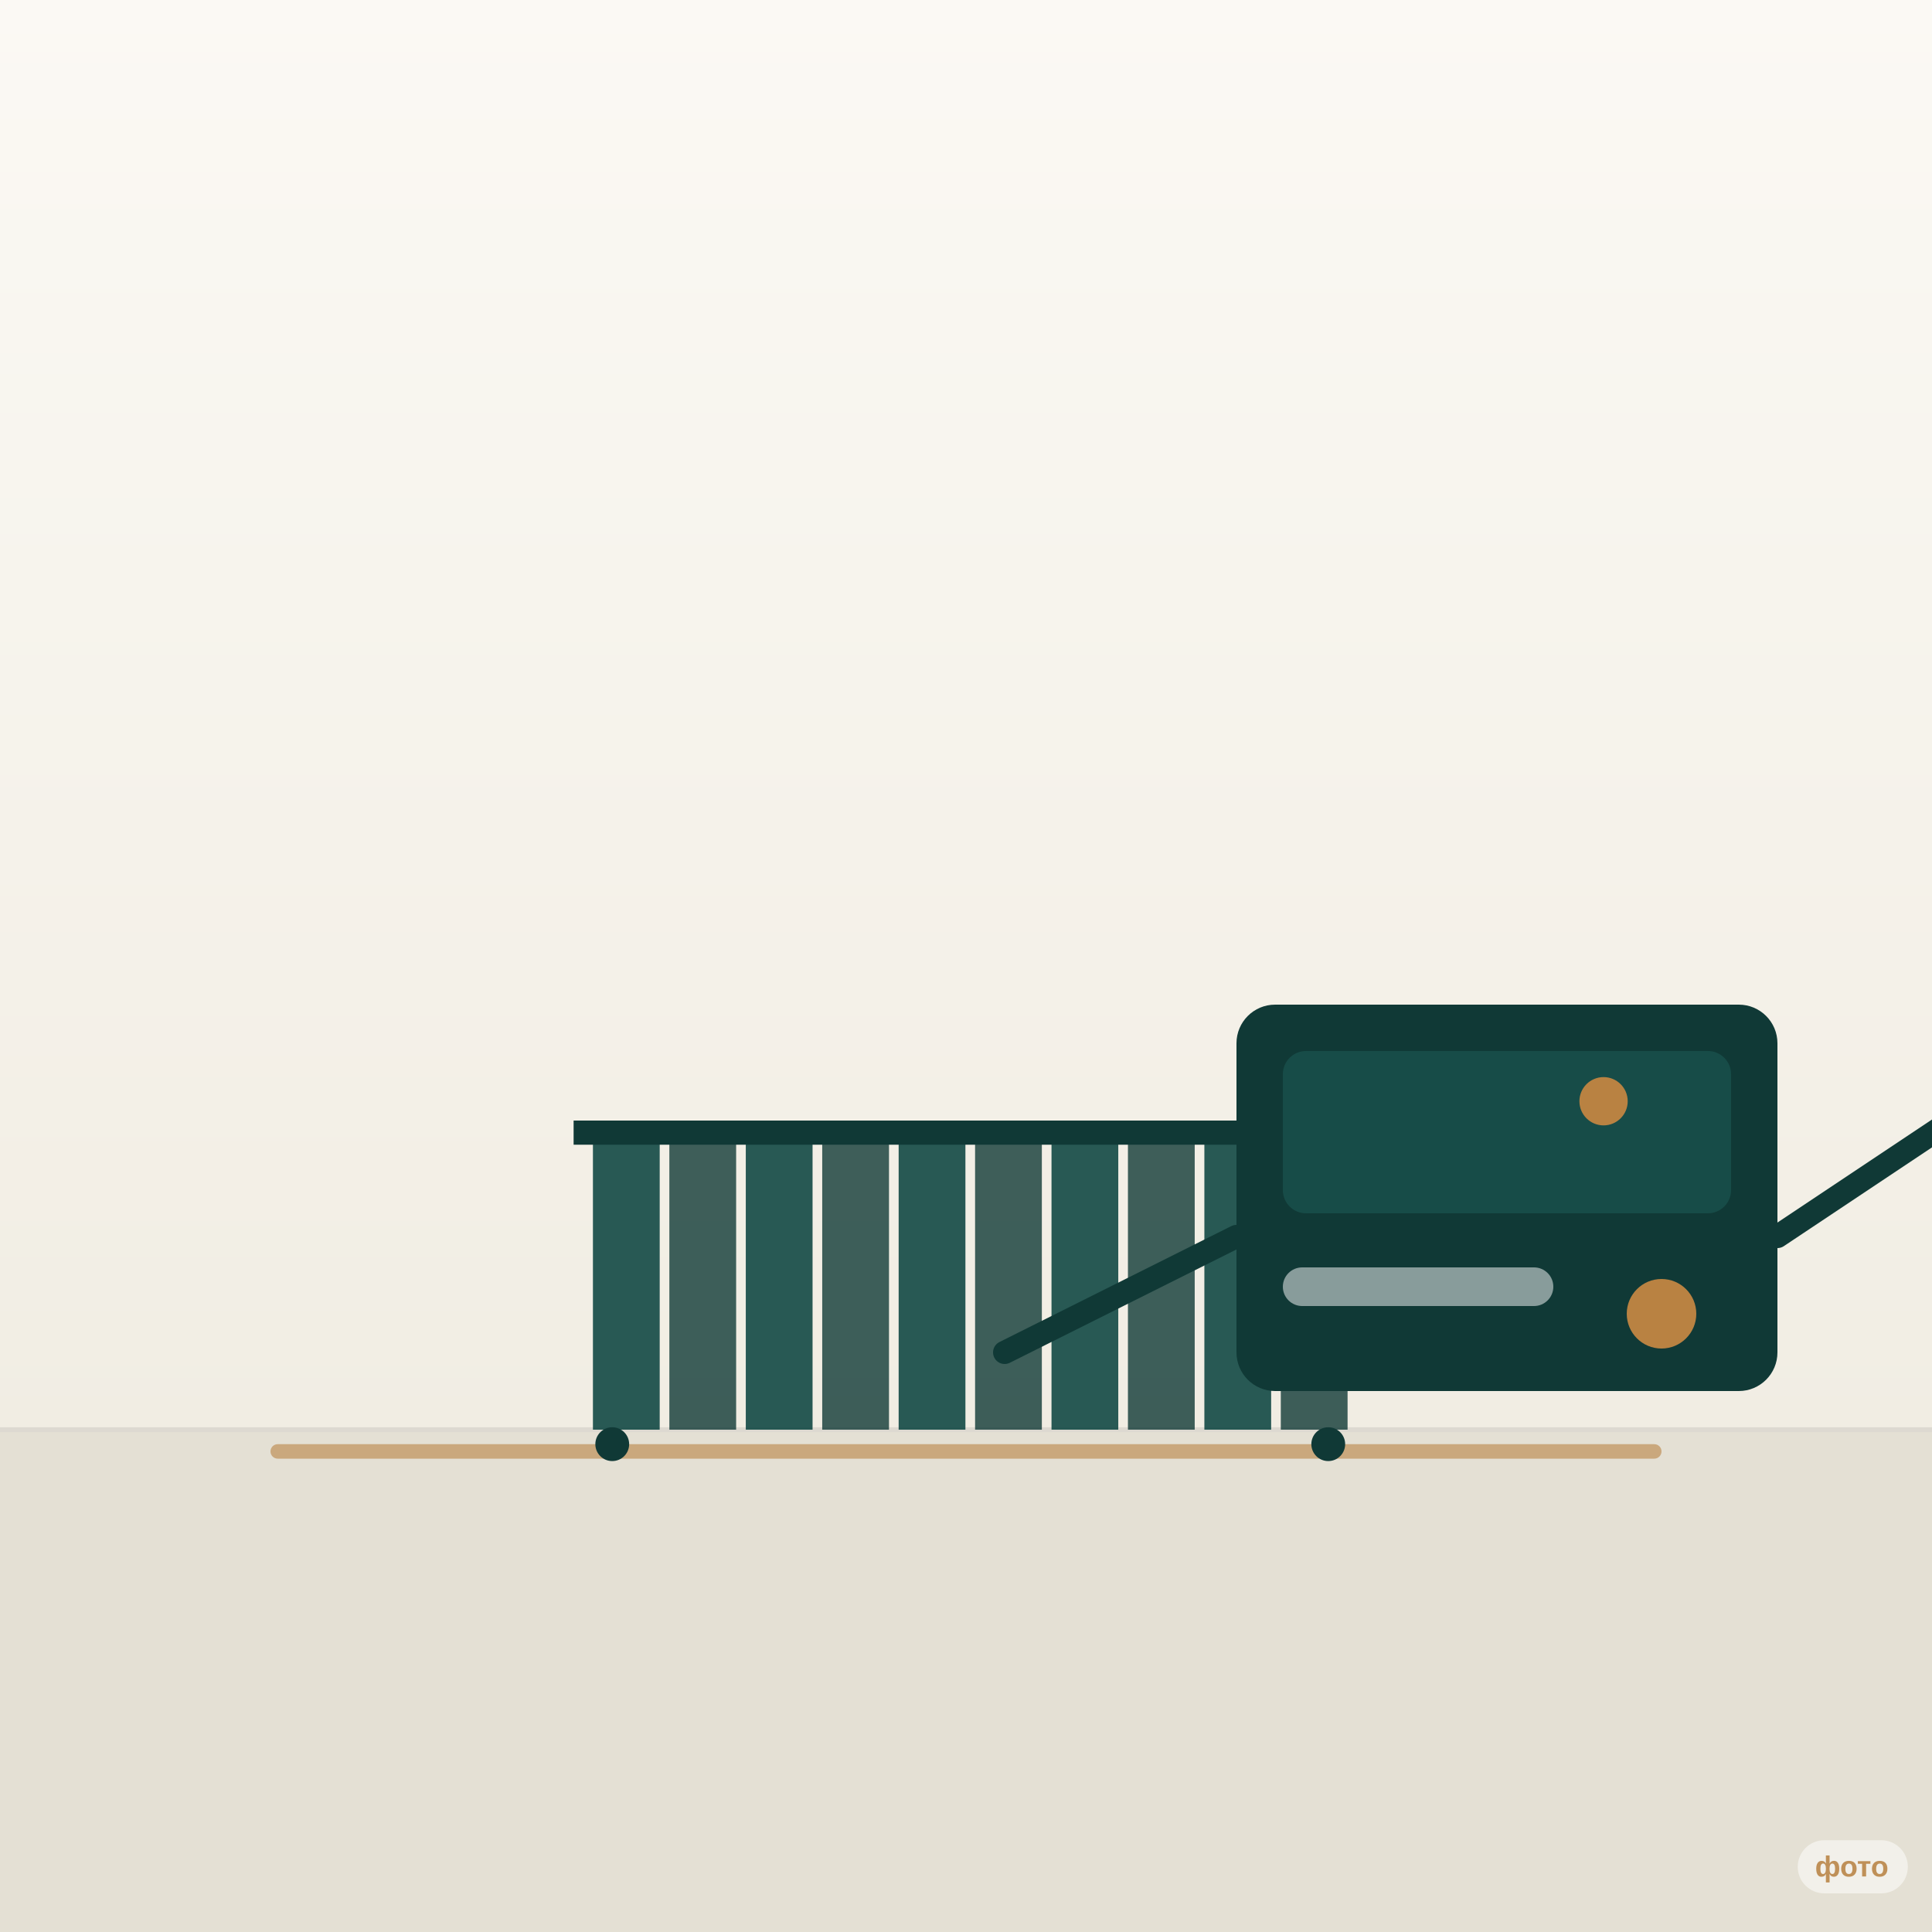
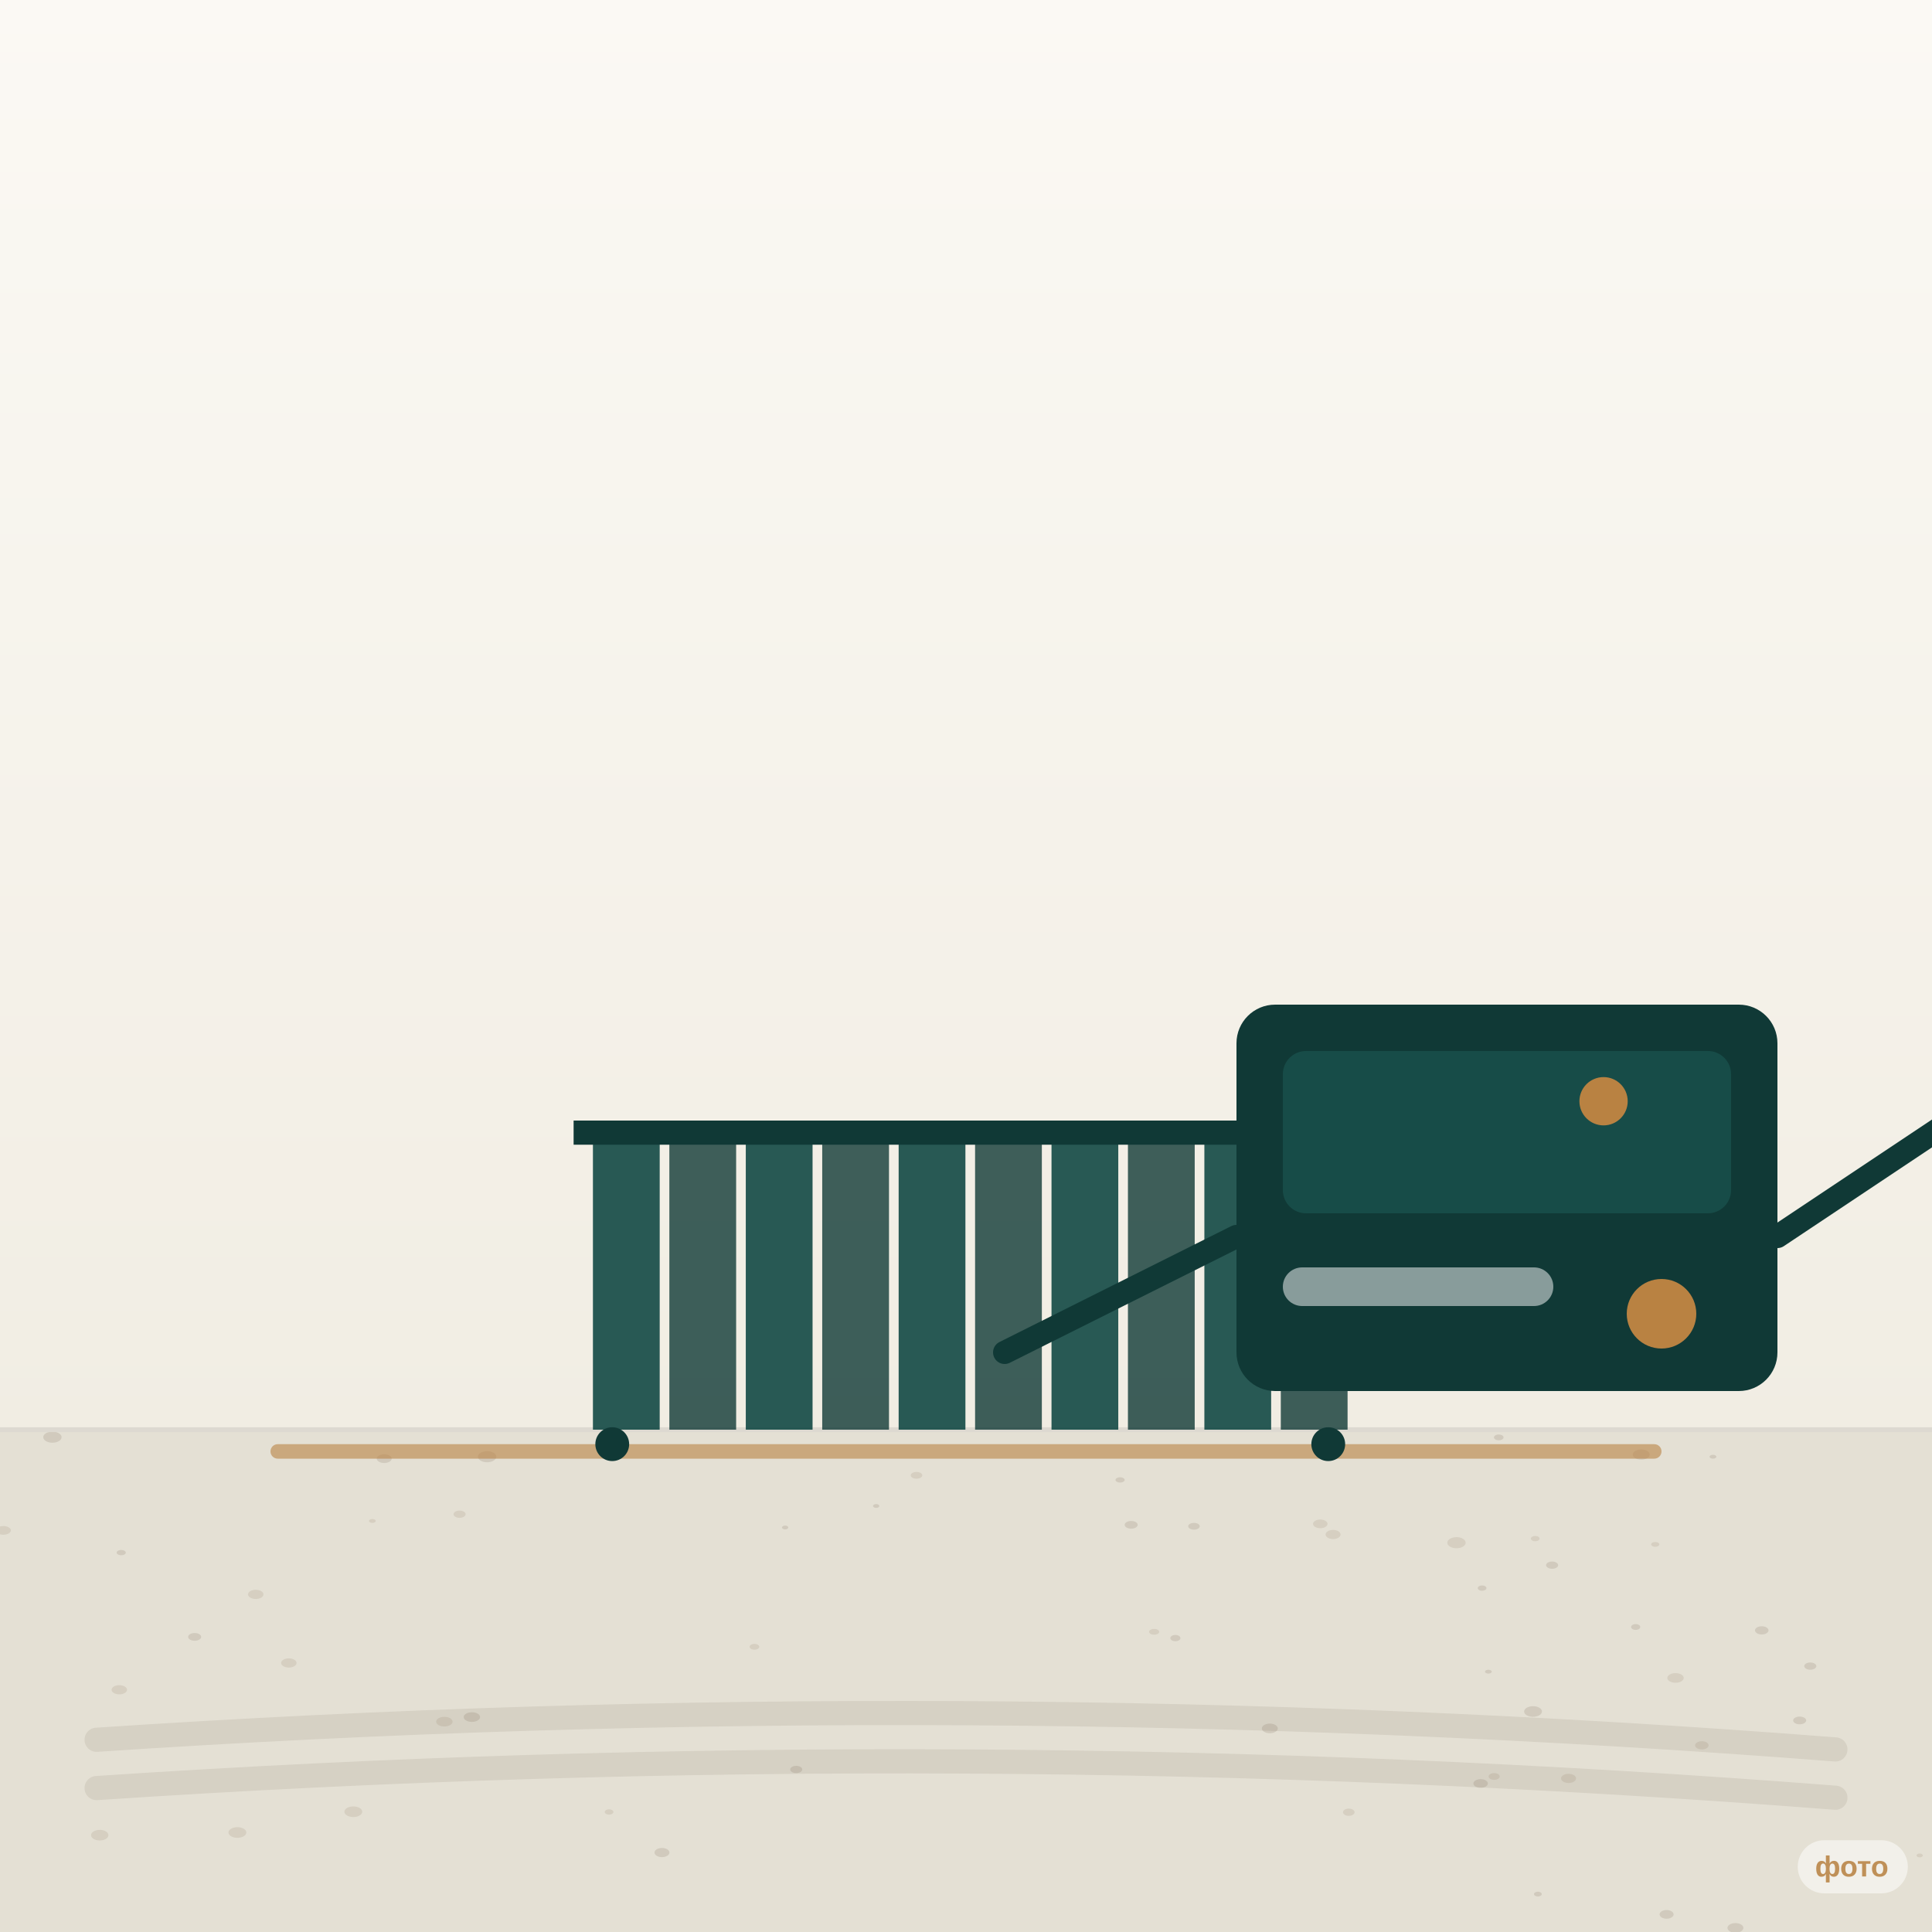
<svg xmlns="http://www.w3.org/2000/svg" width="800" height="800" viewBox="0 0 800 800" role="img">
  <defs>
    <linearGradient id="bg" x1="0" y1="0" x2="0" y2="1">
      <stop offset="0" stop-color="#F8F6F1" />
      <stop offset="1" stop-color="#ECE7DC" />
    </linearGradient>
    <linearGradient id="sky" x1="0" y1="0" x2="0" y2="1">
      <stop offset="0" stop-color="#FBF9F4" />
      <stop offset="1" stop-color="#F1EDE3" />
    </linearGradient>
+     <linearGradient id="duskSky" x1="0" y1="0" x2="0" y2="1">
+       <stop offset="0" stop-color="#1B2422" />
+       <stop offset="1" stop-color="#2C3A34" />
+     </linearGradient>
+     <radialGradient id="workLight" cx="50%" cy="30%" r="70%">
+       <stop offset="0" stop-color="#B98242" stop-opacity="0.35" />
+       <stop offset="1" stop-color="#B98242" stop-opacity="0" />
+     </radialGradient>
  </defs>
  <rect width="800" height="800" fill="url(#bg)" />
  <rect width="800" height="592" fill="url(#sky)" />
  <rect x="0" y="592" width="800" height="208" fill="#E4E0D4" />
+   <g opacity="0.1" stroke="#54432E" stroke-width="10" fill="none" stroke-linecap="round">
+     <path d="M 40 720.4 Q 400 696.4 760 724.4" />
+     <path d="M 40 740.4 Q 400 716.4 760 744.4" />
+   </g>
+   <ellipse cx="468.4" cy="631.4" rx="2.7" ry="1.6" fill="#54432E" opacity="0.14" />
+   <ellipse cx="690.1" cy="792.7" rx="2.9" ry="1.8" fill="#54432E" opacity="0.14" />
+   <ellipse cx="80.6" cy="677.8" rx="2.7" ry="1.6" fill="#54432E" opacity="0.14" />
+   <ellipse cx="1.4" cy="633.7" rx="3.1" ry="1.8" fill="#7A6449" opacity="0.14" />
+   <ellipse cx="362.8" cy="623.6" rx="1.3" ry="0.8" fill="#54432E" opacity="0.14" />
+   <ellipse cx="749.6" cy="689.9" rx="2.5" ry="1.5" fill="#54432E" opacity="0.14" />
+   <ellipse cx="146.3" cy="750.2" rx="3.7" ry="2.2" fill="#7A6449" opacity="0.14" />
+   <ellipse cx="190.3" cy="627.0" rx="2.5" ry="1.5" fill="#7A6449" opacity="0.14" />
+   <ellipse cx="677.3" cy="673.7" rx="1.9" ry="1.2" fill="#54432E" opacity="0.14" />
+   <ellipse cx="642.7" cy="648.1" rx="2.5" ry="1.5" fill="#54432E" opacity="0.14" />
+   <ellipse cx="463.8" cy="612.8" rx="1.9" ry="1.1" fill="#54432E" opacity="0.14" />
+   <ellipse cx="184.0" cy="712.9" rx="3.4" ry="2.0" fill="#7A6449" opacity="0.14" />
+   <ellipse cx="201.7" cy="603.2" rx="3.8" ry="2.3" fill="#54432E" opacity="0.14" />
+   <ellipse cx="154.2" cy="629.8" rx="1.4" ry="0.8" fill="#7A6449" opacity="0.14" />
+   <ellipse cx="195.4" cy="711.0" rx="3.4" ry="2.0" fill="#54432E" opacity="0.14" />
+   <ellipse cx="603.1" cy="638.8" rx="3.8" ry="2.3" fill="#7A6449" opacity="0.14" />
+   <ellipse cx="119.6" cy="688.6" rx="3.2" ry="1.9" fill="#7A6449" opacity="0.14" />
+   <ellipse cx="685.4" cy="639.5" rx="1.7" ry="1.0" fill="#7A6449" opacity="0.14" />
+   <ellipse cx="252.2" cy="750.3" rx="1.8" ry="1.1" fill="#7A6449" opacity="0.14" />
+   <ellipse cx="635.7" cy="637.1" rx="1.8" ry="1.1" fill="#7A6449" opacity="0.14" />
+   <ellipse cx="636.8" cy="784.3" rx="1.6" ry="1.0" fill="#54432E" opacity="0.14" />
+   <ellipse cx="274.1" cy="767.1" rx="3.1" ry="1.9" fill="#54432E" opacity="0.14" />
+   <ellipse cx="494.4" cy="632.0" rx="2.4" ry="1.4" fill="#54432E" opacity="0.14" />
+   <ellipse cx="486.7" cy="678.3" rx="2.1" ry="1.3" fill="#54432E" opacity="0.14" />
+   <ellipse cx="613.1" cy="738.5" rx="3.0" ry="1.8" fill="#54432E" opacity="0.14" />
+   <ellipse cx="558.5" cy="750.4" rx="2.4" ry="1.5" fill="#7A6449" opacity="0.14" />
+   <ellipse cx="704.7" cy="722.7" rx="2.8" ry="1.7" fill="#7A6449" opacity="0.14" />
+   <ellipse cx="329.7" cy="732.7" rx="2.5" ry="1.5" fill="#54432E" opacity="0.14" />
+   <ellipse cx="379.5" cy="610.9" rx="2.4" ry="1.4" fill="#7A6449" opacity="0.14" />
+   <ellipse cx="325.1" cy="632.5" rx="1.3" ry="0.8" fill="#54432E" opacity="0.14" />
+   <ellipse cx="552.0" cy="635.4" rx="3.1" ry="1.9" fill="#7A6449" opacity="0.14" />
+   <ellipse cx="718.6" cy="798.3" rx="3.3" ry="2.0" fill="#54432E" opacity="0.14" />
+   <ellipse cx="729.5" cy="675.1" rx="2.8" ry="1.7" fill="#54432E" opacity="0.14" />
+   <ellipse cx="616.3" cy="692.2" rx="1.4" ry="0.8" fill="#54432E" opacity="0.14" />
+   <ellipse cx="546.7" cy="631.0" rx="3.0" ry="1.8" fill="#7A6449" opacity="0.14" />
+   <ellipse cx="525.8" cy="715.7" rx="3.3" ry="2.0" fill="#54432E" opacity="0.14" />
+   <ellipse cx="613.7" cy="657.6" rx="1.8" ry="1.1" fill="#54432E" opacity="0.14" />
+   <ellipse cx="477.9" cy="675.7" rx="2.1" ry="1.2" fill="#7A6449" opacity="0.14" />
+   <ellipse cx="98.3" cy="758.8" rx="3.7" ry="2.2" fill="#7A6449" opacity="0.14" />
+   <ellipse cx="620.6" cy="595.2" rx="2.0" ry="1.2" fill="#54432E" opacity="0.14" />
+   <ellipse cx="105.9" cy="660.2" rx="3.2" ry="1.9" fill="#7A6449" opacity="0.14" />
+   <ellipse cx="679.6" cy="602.3" rx="3.5" ry="2.1" fill="#54432E" opacity="0.14" />
+   <ellipse cx="745.2" cy="712.4" rx="2.7" ry="1.6" fill="#54432E" opacity="0.14" />
+   <ellipse cx="312.4" cy="681.9" rx="2.0" ry="1.2" fill="#7A6449" opacity="0.14" />
+   <ellipse cx="709.3" cy="603.2" rx="1.4" ry="0.8" fill="#54432E" opacity="0.14" />
+   <ellipse cx="50.2" cy="642.9" rx="1.9" ry="1.1" fill="#54432E" opacity="0.14" />
+   <ellipse cx="159.1" cy="604.0" rx="3.1" ry="1.8" fill="#54432E" opacity="0.14" />
+   <ellipse cx="49.4" cy="699.7" rx="3.2" ry="1.9" fill="#7A6449" opacity="0.14" />
+   <ellipse cx="693.8" cy="694.8" rx="3.4" ry="2.0" fill="#7A6449" opacity="0.14" />
+   <ellipse cx="649.5" cy="736.4" rx="3.1" ry="1.9" fill="#7A6449" opacity="0.14" />
+   <ellipse cx="634.8" cy="708.7" rx="3.7" ry="2.2" fill="#54432E" opacity="0.14" />
+   <ellipse cx="618.7" cy="735.6" rx="2.3" ry="1.4" fill="#7A6449" opacity="0.14" />
+   <ellipse cx="794.9" cy="768.3" rx="1.3" ry="0.8" fill="#7A6449" opacity="0.14" />
+   <ellipse cx="41.3" cy="759.9" rx="3.6" ry="2.2" fill="#7A6449" opacity="0.14" />
+   <ellipse cx="21.7" cy="595.1" rx="3.8" ry="2.3" fill="#54432E" opacity="0.14" />
  <line x1="0" y1="592" x2="800" y2="592" stroke="#DDD9D1" stroke-width="2" />
  <g>
    <rect x="112" y="598" width="576" height="6" rx="3" fill="#B98242" opacity="0.6" />
    <rect x="245.52" y="472" width="27.648" height="120" fill="#174C48" opacity="0.92" />
    <rect x="277.168" y="472" width="27.648" height="120" fill="#103936" opacity="0.8" />
    <rect x="308.816" y="472" width="27.648" height="120" fill="#174C48" opacity="0.92" />
    <rect x="340.464" y="472" width="27.648" height="120" fill="#103936" opacity="0.8" />
    <rect x="372.112" y="472" width="27.648" height="120" fill="#174C48" opacity="0.92" />
    <rect x="403.76" y="472" width="27.648" height="120" fill="#103936" opacity="0.8" />
    <rect x="435.408" y="472" width="27.648" height="120" fill="#174C48" opacity="0.92" />
    <rect x="467.056" y="472" width="27.648" height="120" fill="#103936" opacity="0.8" />
    <rect x="498.704" y="472" width="27.648" height="120" fill="#174C48" opacity="0.92" />
    <rect x="530.352" y="472" width="27.648" height="120" fill="#103936" opacity="0.8" />
    <rect x="237.52" y="464" width="328.48" height="10" fill="#103936" />
    <circle cx="253.52" cy="598" r="7" fill="#103936" />
    <circle cx="550" cy="598" r="7" fill="#103936" />
  </g>
  <g transform="translate(624 496) scale(1.6)">
    <rect x="-70" y="-50" width="140" height="100" rx="10" fill="#103936" />
    <rect x="-58" y="-38" width="116" height="42" rx="6" fill="#174C48" />
    <circle cx="40" cy="30" r="9" fill="#B98242" />
    <rect x="-58" y="18" width="70" height="10" rx="5" fill="#ffffff" opacity="0.5" />
    <line x1="70" y1="10" x2="130" y2="-30" stroke="#103936" stroke-width="6" stroke-linecap="round" />
    <line x1="-70" y1="10" x2="-130" y2="40" stroke="#103936" stroke-width="6" stroke-linecap="round" />
  </g>
  <circle cx="664" cy="456" r="10" fill="#B98242" />
  <g opacity="0.85">
    <rect x="744.4" y="762" width="45.6" height="22" rx="11" fill="#ffffff" opacity="0.6" />
    <text x="782" y="777" text-anchor="end" font-family="Arial, sans-serif" font-size="12" fill="#B98242" font-weight="600">фото</text>
  </g>
</svg>
